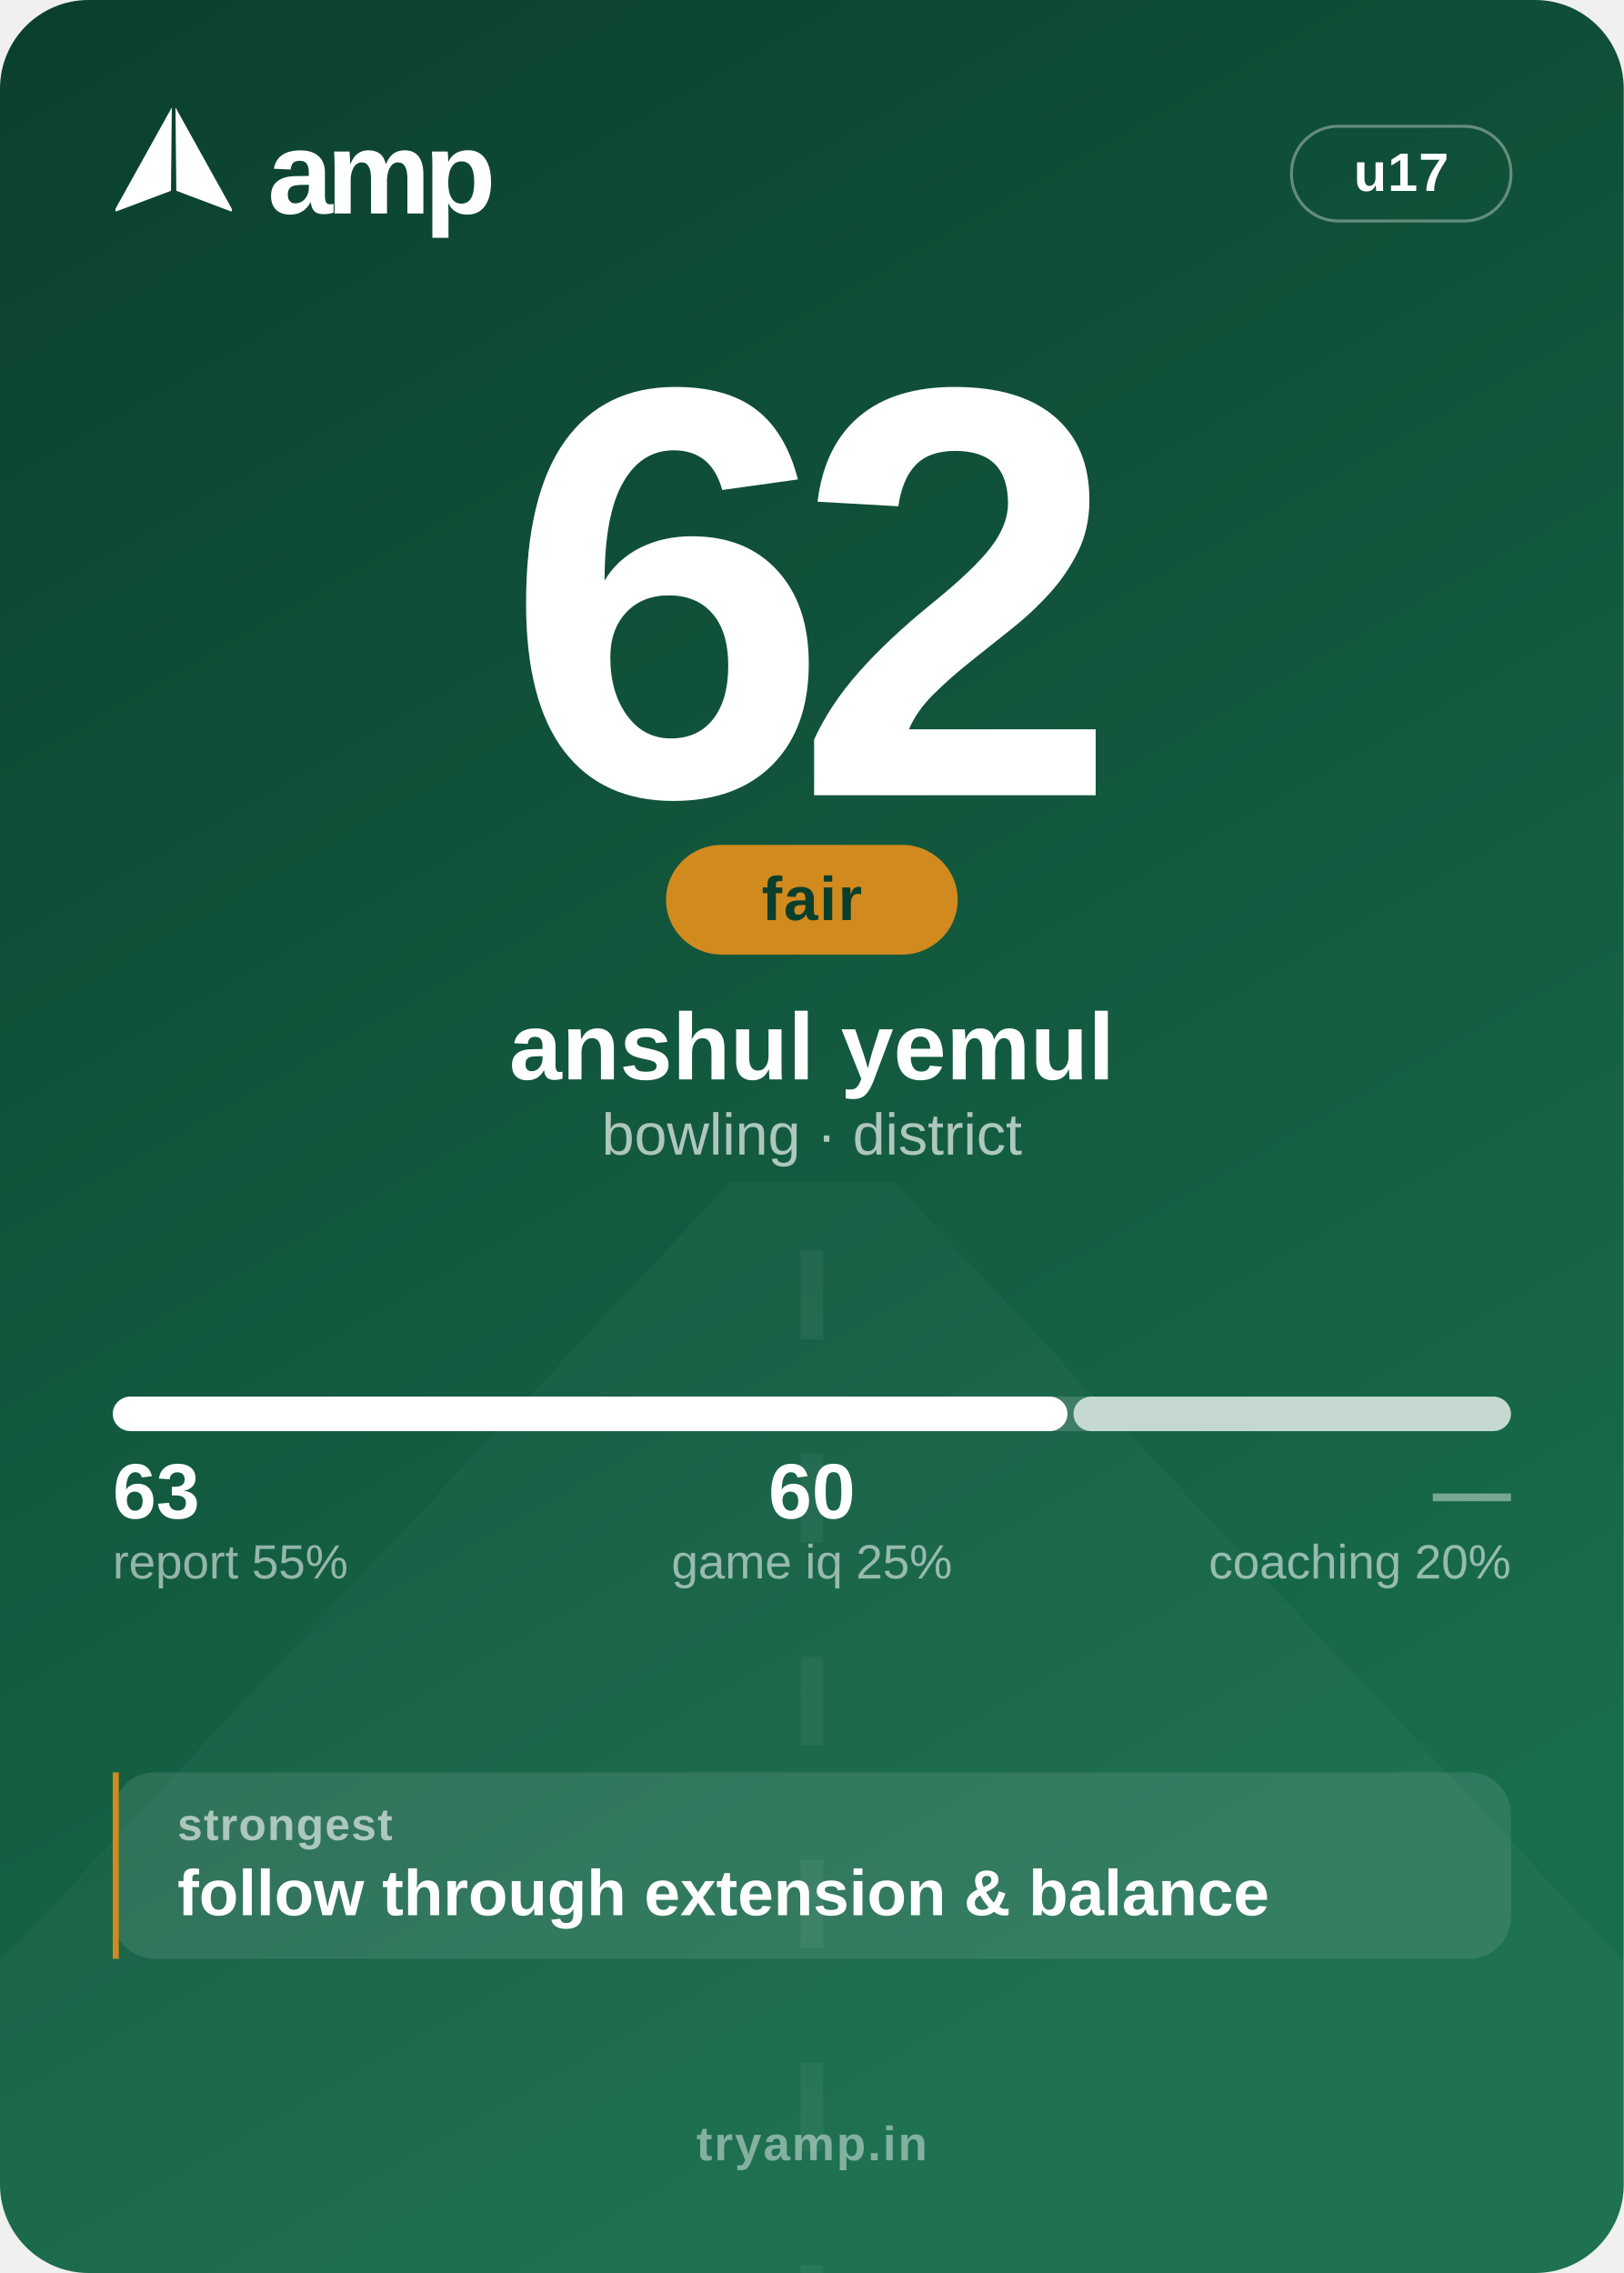
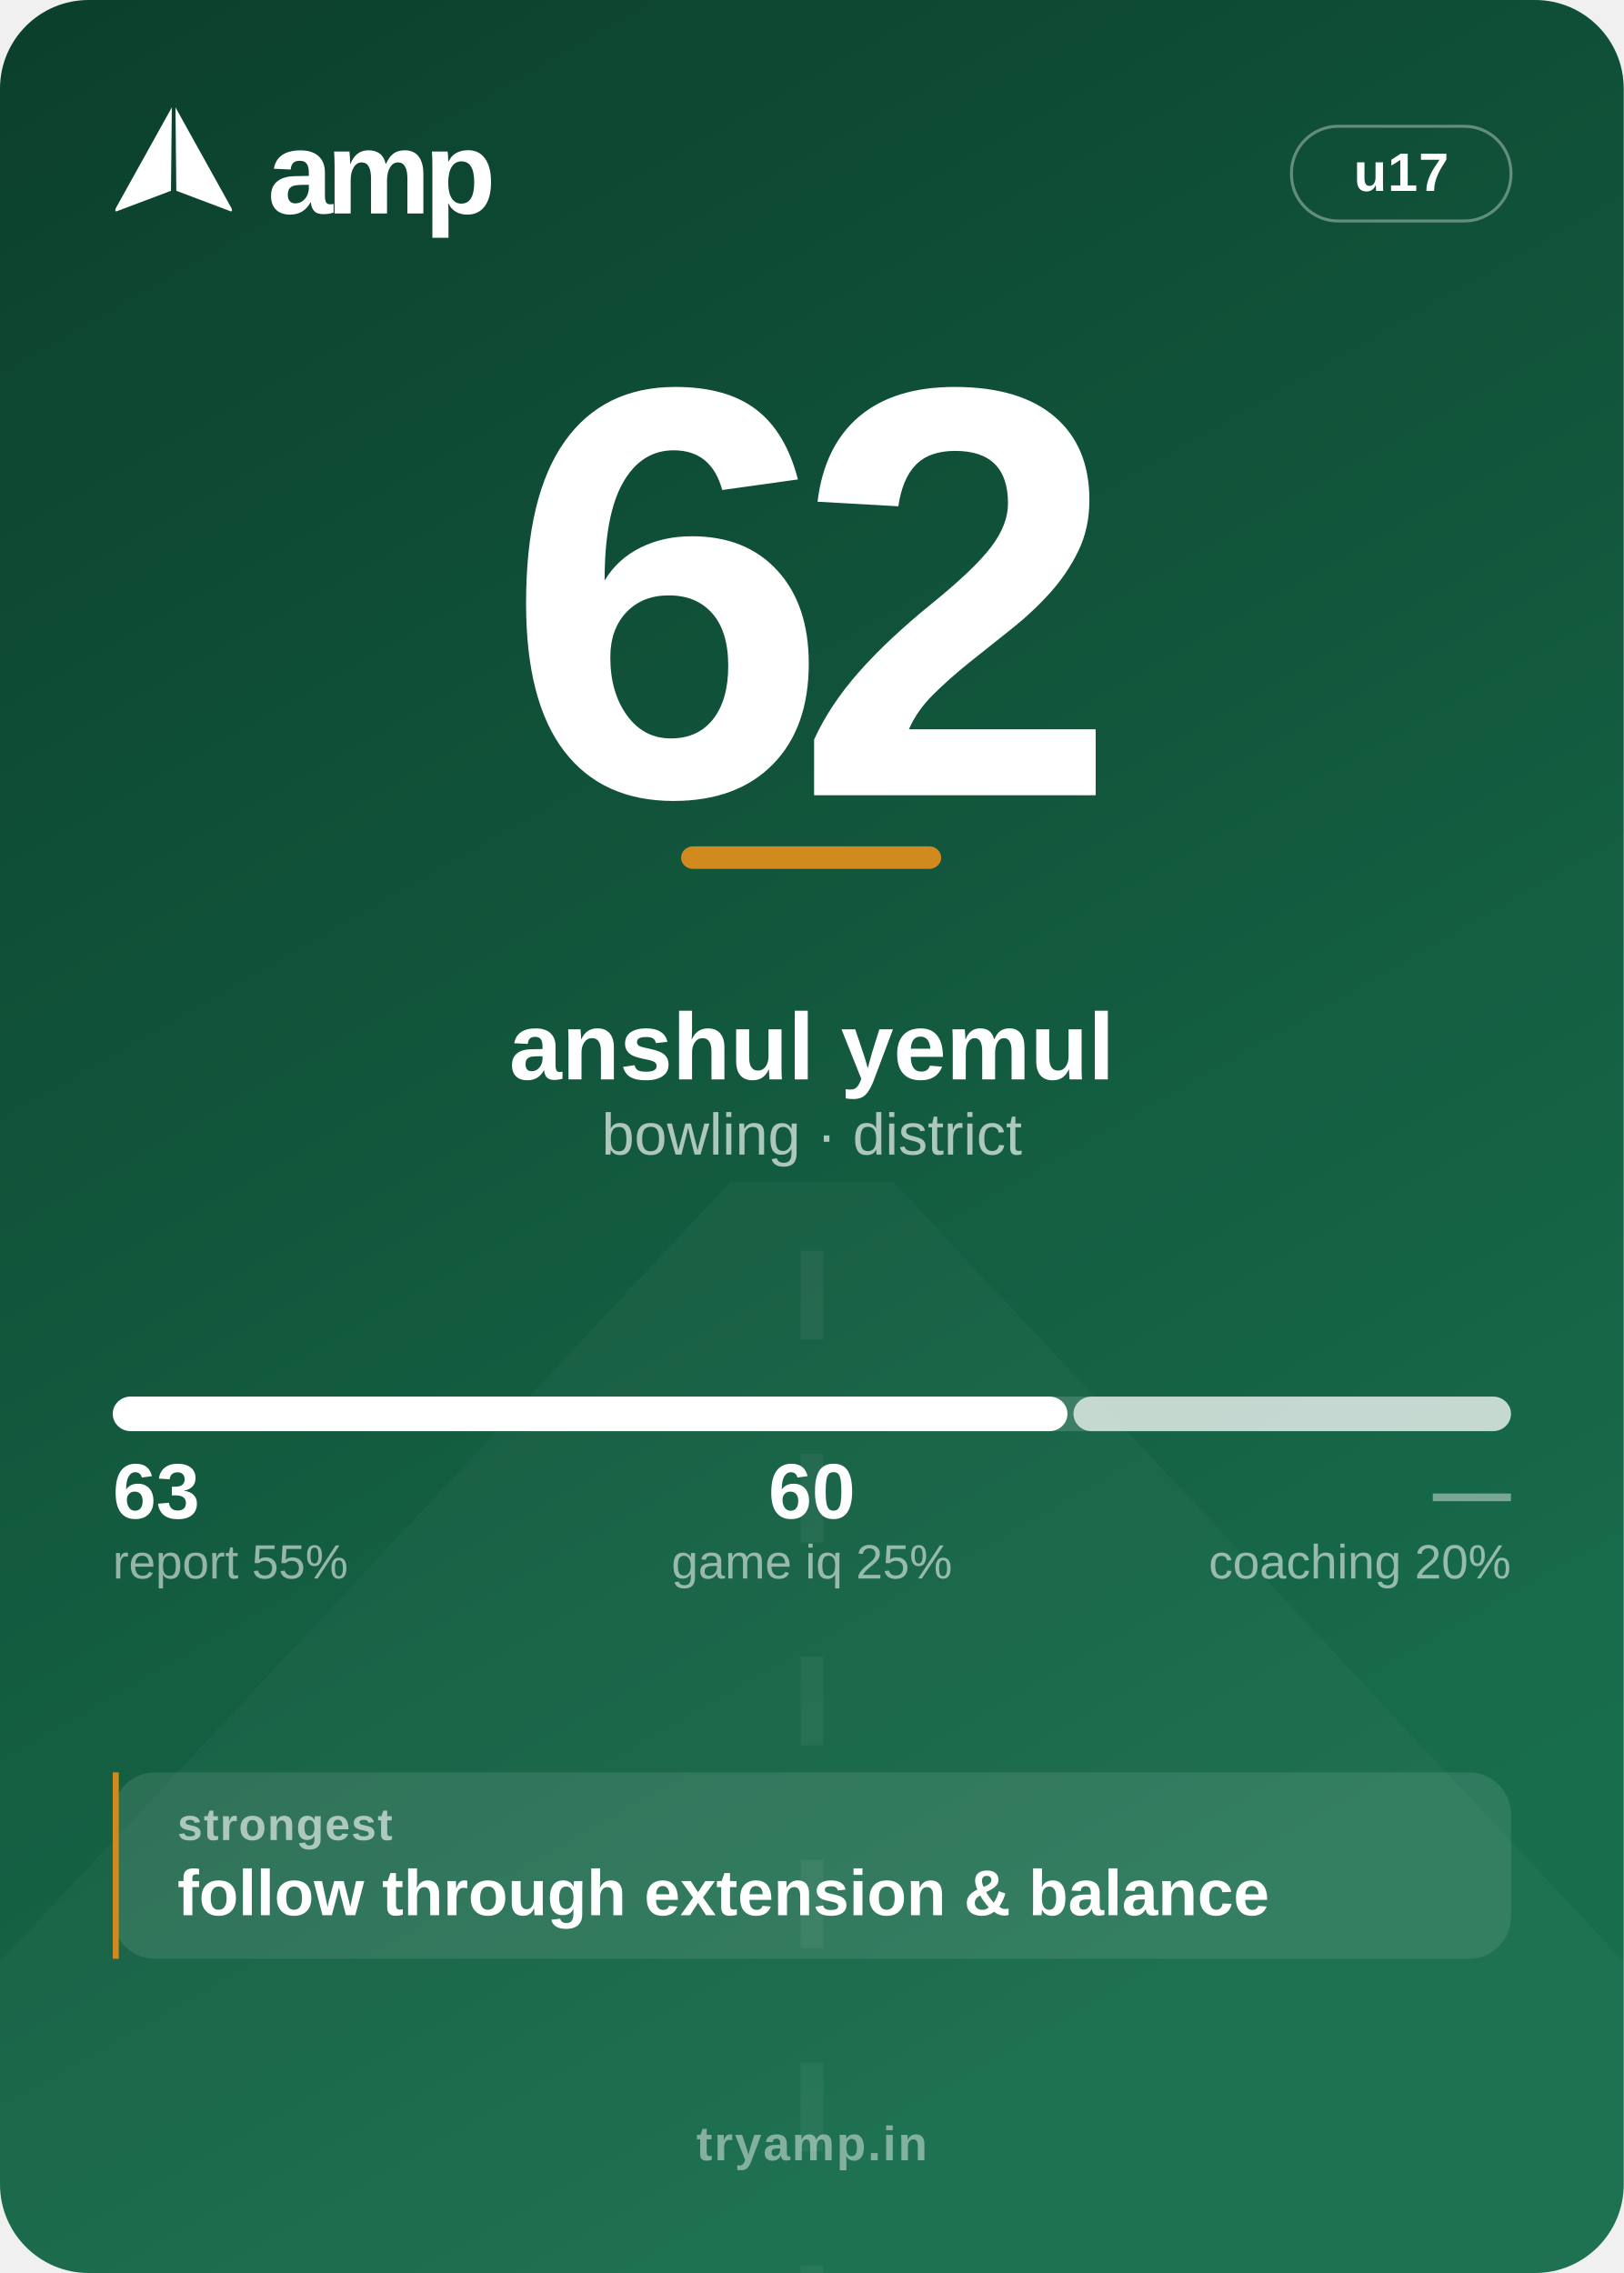
<svg xmlns="http://www.w3.org/2000/svg" width="1080" height="1512" viewBox="0 0 1080 1512" font-family="Archivo, 'Helvetica Neue', Arial, sans-serif">
  <defs>
    <linearGradient id="ground" x1="0" y1="0" x2="0.4" y2="1">
      <stop offset="0" stop-color="#0B3F2C" />
      <stop offset="1" stop-color="#186D4C" />
    </linearGradient>
    <clipPath id="card">
      <rect x="0" y="0" width="1080" height="1512" rx="59" />
    </clipPath>
  </defs>
  <g clip-path="url(#card)">
    <rect width="1080" height="1512" fill="url(#ground)" />
    <path d="M 486 786 L 594 786 L 1274 1512 L -194 1512 Z" fill="#FFFFFF" opacity="0.028" />
    <path d="M 540 832 L 540 1512" stroke="#FFFFFF" stroke-width="15" stroke-dasharray="59 76" opacity="0.05" />
    <g transform="translate(75,69) scale(0.81)">
      <path d="M 48.5 3 L 2.4 86 Q 1.2 89.6 4.6 87.8 L 47.8 71.5 Z" fill="#FFFFFF" />
      <path d="M 51.5 3 L 97.6 86 Q 98.8 89.6 95.4 87.8 L 52.2 71.5 Z" fill="#FFFFFF" />
    </g>
    <text x="178" y="142" font-size="78" font-weight="800" letter-spacing="-4.3" fill="#FFFFFF">amp</text>
    <rect x="859" y="84" width="146" height="63" rx="31" fill="none" stroke="#FFFFFF" stroke-opacity="0.35" stroke-width="2" />
    <text x="932" y="127" font-size="36" font-weight="700" letter-spacing="0.6" fill="#FFFFFF" text-anchor="middle">u17</text>
    <text x="540" y="529" font-size="389" font-weight="800" letter-spacing="-24" fill="#FFFFFF" text-anchor="middle">62</text>
-     <rect x="443" y="562" width="194" height="73" rx="37" fill="#D18A1E" />
-     <text x="540" y="612" font-size="41" font-weight="800" letter-spacing="1" fill="#0B3F2C" text-anchor="middle">fair</text>
+     <rect x="453" y="563" width="173" height="15" rx="8" fill="#D18A1E" />
    <text x="540" y="718" font-size="63" font-weight="800" fill="#FFFFFF" text-anchor="middle">anshul yemul</text>
    <text x="540" y="768" font-size="39" font-weight="500" fill="#FFFFFF" fill-opacity="0.66" text-anchor="middle">bowling · district</text>
    <rect x="75" y="929" width="930" height="23" rx="12" fill="#FFFFFF" fill-opacity="0.16" />
    <rect x="75" y="929" width="635" height="23" rx="12" fill="#FFFFFF" fill-opacity="1.00" />
    <rect x="714" y="929" width="291" height="23" rx="12" fill="#FFFFFF" fill-opacity="0.70" />
    <text x="75" y="1010" font-size="52" font-weight="700" fill="#FFFFFF" fill-opacity="1" text-anchor="start">63</text>
    <text x="75" y="1050" font-size="32" font-weight="500" fill="#FFFFFF" fill-opacity="0.55" text-anchor="start">report 55%</text>
    <text x="540" y="1010" font-size="52" font-weight="700" fill="#FFFFFF" fill-opacity="1" text-anchor="middle">60</text>
    <text x="540" y="1050" font-size="32" font-weight="500" fill="#FFFFFF" fill-opacity="0.55" text-anchor="middle">game iq 25%</text>
    <text x="1005" y="1010" font-size="52" font-weight="700" fill="#FFFFFF" fill-opacity="0.42" text-anchor="end">—</text>
    <text x="1005" y="1050" font-size="32" font-weight="500" fill="#FFFFFF" fill-opacity="0.55" text-anchor="end">coaching 20%</text>
    <rect x="75" y="1179" width="930" height="124" rx="28" fill="#FFFFFF" fill-opacity="0.10" />
    <rect x="75" y="1179" width="4" height="124" fill="#D18A1E" />
    <text x="118" y="1224" font-size="30" font-weight="600" letter-spacing="0.8" fill="#FFFFFF" fill-opacity="0.6">strongest</text>
    <text x="118" y="1274" font-size="43" font-weight="700" fill="#FFFFFF">follow through extension &amp; balance</text>
    <text x="540" y="1437" font-size="32" font-weight="600" letter-spacing="1.2" fill="#FFFFFF" fill-opacity="0.45" text-anchor="middle">tryamp.in</text>
  </g>
</svg>
